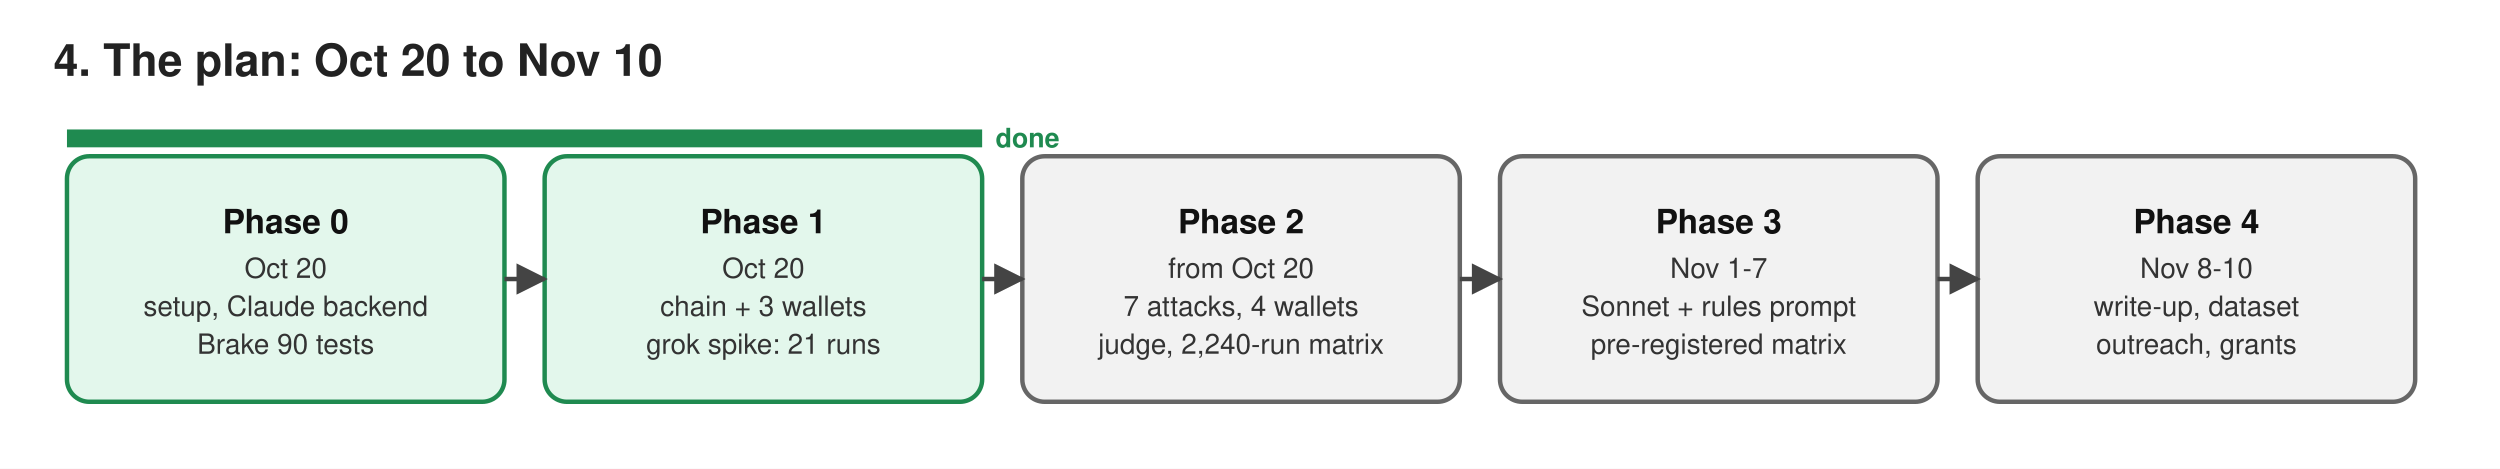
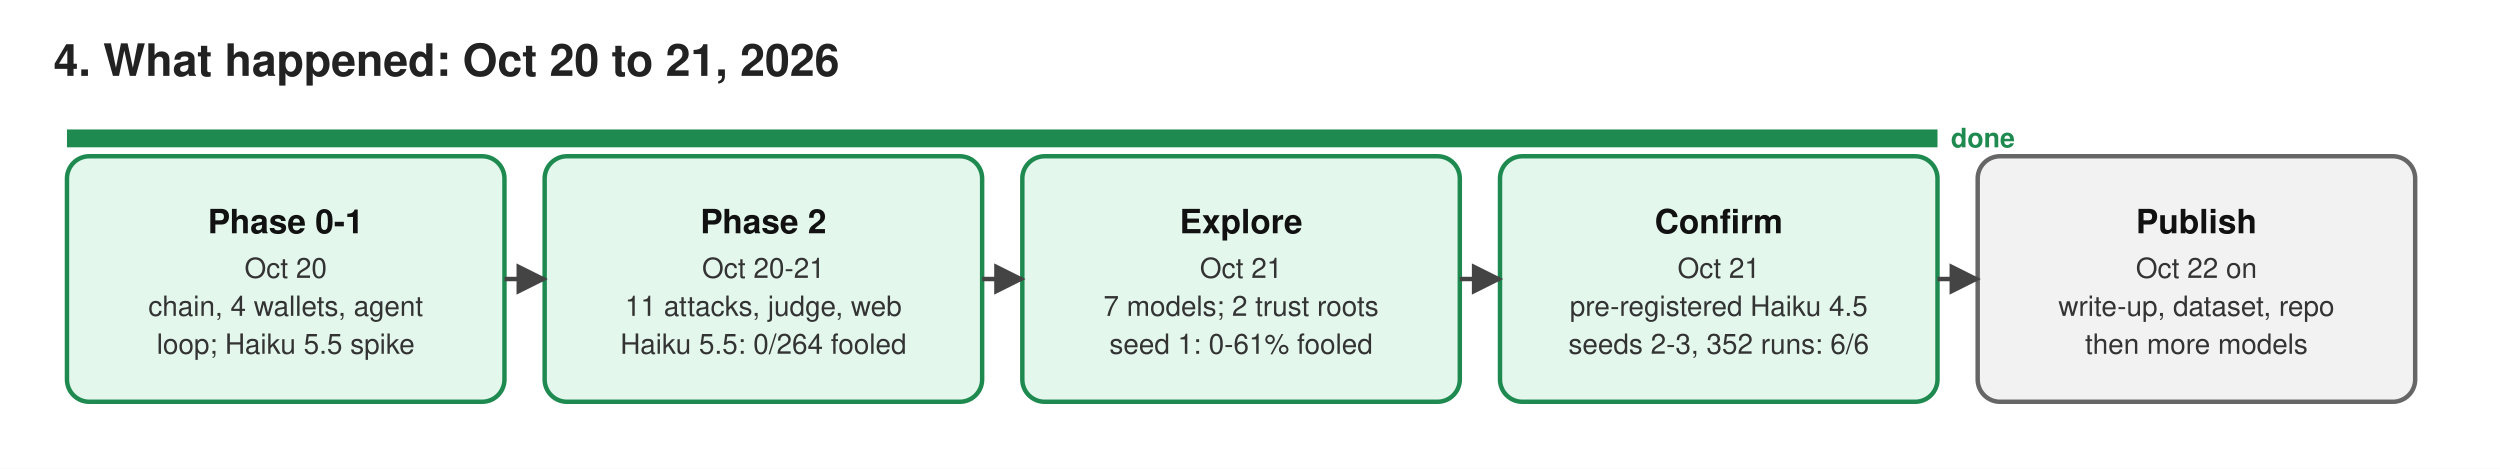
<svg xmlns="http://www.w3.org/2000/svg" width="1120" height="210" viewBox="0 0 1120 210" font-family="Helvetica, Arial, sans-serif">
  <defs>
    <marker id="a" viewBox="0 0 10 10" refX="9" refY="5" markerWidth="7" markerHeight="7" orient="auto-start-reverse">
      <path d="M0,0 L10,5 L0,10 z" fill="#444" />
    </marker>
  </defs>
  <rect x="0" y="0" width="1120" height="210" fill="#ffffff" />
-   <text x="24" y="34" font-size="20" font-weight="bold" fill="#222">4. The plan: Oct 20 to Nov 10</text>
+   <text x="24" y="34" font-size="20" font-weight="bold" fill="#222">4. What happened: Oct 20 to 21, 2026</text>
  <rect x="30" y="70" width="196" height="110" rx="10" fill="#e3f7ec" stroke="#1f8a50" stroke-width="2" />
-   <text x="128.0" y="104.5" font-size="15" font-weight="bold" fill="#111" text-anchor="middle">Phase 0</text>
+   <text x="128.0" y="104.5" font-size="15" font-weight="bold" fill="#111" text-anchor="middle">Phase 0-1</text>
  <text x="128.0" y="124.5" font-size="12.5" fill="#333" text-anchor="middle">Oct 20</text>
-   <text x="128.0" y="141.5" font-size="12.5" fill="#333" text-anchor="middle">setup, Claude backend</text>
-   <text x="128.0" y="158.5" font-size="12.5" fill="#333" text-anchor="middle">Brake 90 tests</text>
+   <text x="128.0" y="141.5" font-size="12.5" fill="#333" text-anchor="middle">chain, 4 wallets, agent</text>
+   <text x="128.0" y="158.5" font-size="12.5" fill="#333" text-anchor="middle">loop; Haiku 5.5 spike</text>
  <rect x="244" y="70" width="196" height="110" rx="10" fill="#e3f7ec" stroke="#1f8a50" stroke-width="2" />
-   <text x="342.0" y="104.5" font-size="15" font-weight="bold" fill="#111" text-anchor="middle">Phase 1</text>
-   <text x="342.0" y="124.5" font-size="12.5" fill="#333" text-anchor="middle">Oct 20</text>
-   <text x="342.0" y="141.5" font-size="12.5" fill="#333" text-anchor="middle">chain + 3 wallets</text>
-   <text x="342.0" y="158.5" font-size="12.5" fill="#333" text-anchor="middle">grok spike: 21 runs</text>
+   <text x="342.0" y="104.5" font-size="15" font-weight="bold" fill="#111" text-anchor="middle">Phase 2</text>
+   <text x="342.0" y="124.5" font-size="12.5" fill="#333" text-anchor="middle">Oct 20-21</text>
+   <text x="342.0" y="141.5" font-size="12.5" fill="#333" text-anchor="middle">11 attacks, judge, web</text>
+   <text x="342.0" y="158.5" font-size="12.5" fill="#333" text-anchor="middle">Haiku 5.5: 0/264 fooled</text>
  <path d="M226,125 L244,125" fill="none" stroke="#444" stroke-width="2" marker-end="url(#a)" />
-   <rect x="458" y="70" width="196" height="110" rx="10" fill="#f2f2f2" stroke="#666666" stroke-width="2" />
-   <text x="556.0" y="104.5" font-size="15" font-weight="bold" fill="#111" text-anchor="middle">Phase 2</text>
-   <text x="556.0" y="124.5" font-size="12.5" fill="#333" text-anchor="middle">from Oct 20</text>
-   <text x="556.0" y="141.5" font-size="12.5" fill="#333" text-anchor="middle">7 attacks, 4 wallets</text>
-   <text x="556.0" y="158.5" font-size="12.5" fill="#333" text-anchor="middle">judge, 2,240-run matrix</text>
+   <rect x="458" y="70" width="196" height="110" rx="10" fill="#e3f7ec" stroke="#1f8a50" stroke-width="2" />
+   <text x="556.0" y="104.5" font-size="15" font-weight="bold" fill="#111" text-anchor="middle">Explore</text>
+   <text x="556.0" y="124.5" font-size="12.5" fill="#333" text-anchor="middle">Oct 21</text>
+   <text x="556.0" y="141.5" font-size="12.5" fill="#333" text-anchor="middle">7 models; 2 trust roots</text>
+   <text x="556.0" y="158.5" font-size="12.5" fill="#333" text-anchor="middle">seed 1: 0-61% fooled</text>
  <path d="M440,125 L458,125" fill="none" stroke="#444" stroke-width="2" marker-end="url(#a)" />
-   <rect x="672" y="70" width="196" height="110" rx="10" fill="#f2f2f2" stroke="#666666" stroke-width="2" />
-   <text x="770.0" y="104.5" font-size="15" font-weight="bold" fill="#111" text-anchor="middle">Phase 3</text>
-   <text x="770.0" y="124.5" font-size="12.5" fill="#333" text-anchor="middle">Nov 1-7</text>
-   <text x="770.0" y="141.5" font-size="12.5" fill="#333" text-anchor="middle">Sonnet + rules prompt</text>
-   <text x="770.0" y="158.5" font-size="12.5" fill="#333" text-anchor="middle">pre-registered matrix</text>
+   <rect x="672" y="70" width="196" height="110" rx="10" fill="#e3f7ec" stroke="#1f8a50" stroke-width="2" />
+   <text x="770.0" y="104.5" font-size="15" font-weight="bold" fill="#111" text-anchor="middle">Confirm</text>
+   <text x="770.0" y="124.5" font-size="12.5" fill="#333" text-anchor="middle">Oct 21</text>
+   <text x="770.0" y="141.5" font-size="12.5" fill="#333" text-anchor="middle">pre-registered Haiku 4.5</text>
+   <text x="770.0" y="158.5" font-size="12.5" fill="#333" text-anchor="middle">seeds 2-3, 352 runs: 6/6</text>
  <path d="M654,125 L672,125" fill="none" stroke="#444" stroke-width="2" marker-end="url(#a)" />
  <rect x="886" y="70" width="196" height="110" rx="10" fill="#f2f2f2" stroke="#666666" stroke-width="2" />
-   <text x="984.0" y="104.5" font-size="15" font-weight="bold" fill="#111" text-anchor="middle">Phase 4</text>
-   <text x="984.0" y="124.5" font-size="12.5" fill="#333" text-anchor="middle">Nov 8-10</text>
-   <text x="984.0" y="141.5" font-size="12.5" fill="#333" text-anchor="middle">write-up, dataset</text>
-   <text x="984.0" y="158.5" font-size="12.5" fill="#333" text-anchor="middle">outreach, grants</text>
+   <text x="984.0" y="104.5" font-size="15" font-weight="bold" fill="#111" text-anchor="middle">Publish</text>
+   <text x="984.0" y="124.5" font-size="12.5" fill="#333" text-anchor="middle">Oct 22 on</text>
+   <text x="984.0" y="141.5" font-size="12.5" fill="#333" text-anchor="middle">write-up, dataset, repo</text>
+   <text x="984.0" y="158.5" font-size="12.5" fill="#333" text-anchor="middle">then more models</text>
  <path d="M868,125 L886,125" fill="none" stroke="#444" stroke-width="2" marker-end="url(#a)" />
-   <rect x="30" y="58" width="410" height="8" fill="#1f8a50" />
-   <text x="446" y="66" font-size="12" fill="#1f8a50" text-anchor="start" font-weight="bold">done</text>
+   <rect x="30" y="58" width="838" height="8" fill="#1f8a50" />
+   <text x="874" y="66" font-size="12" fill="#1f8a50" text-anchor="start" font-weight="bold">done</text>
</svg>
